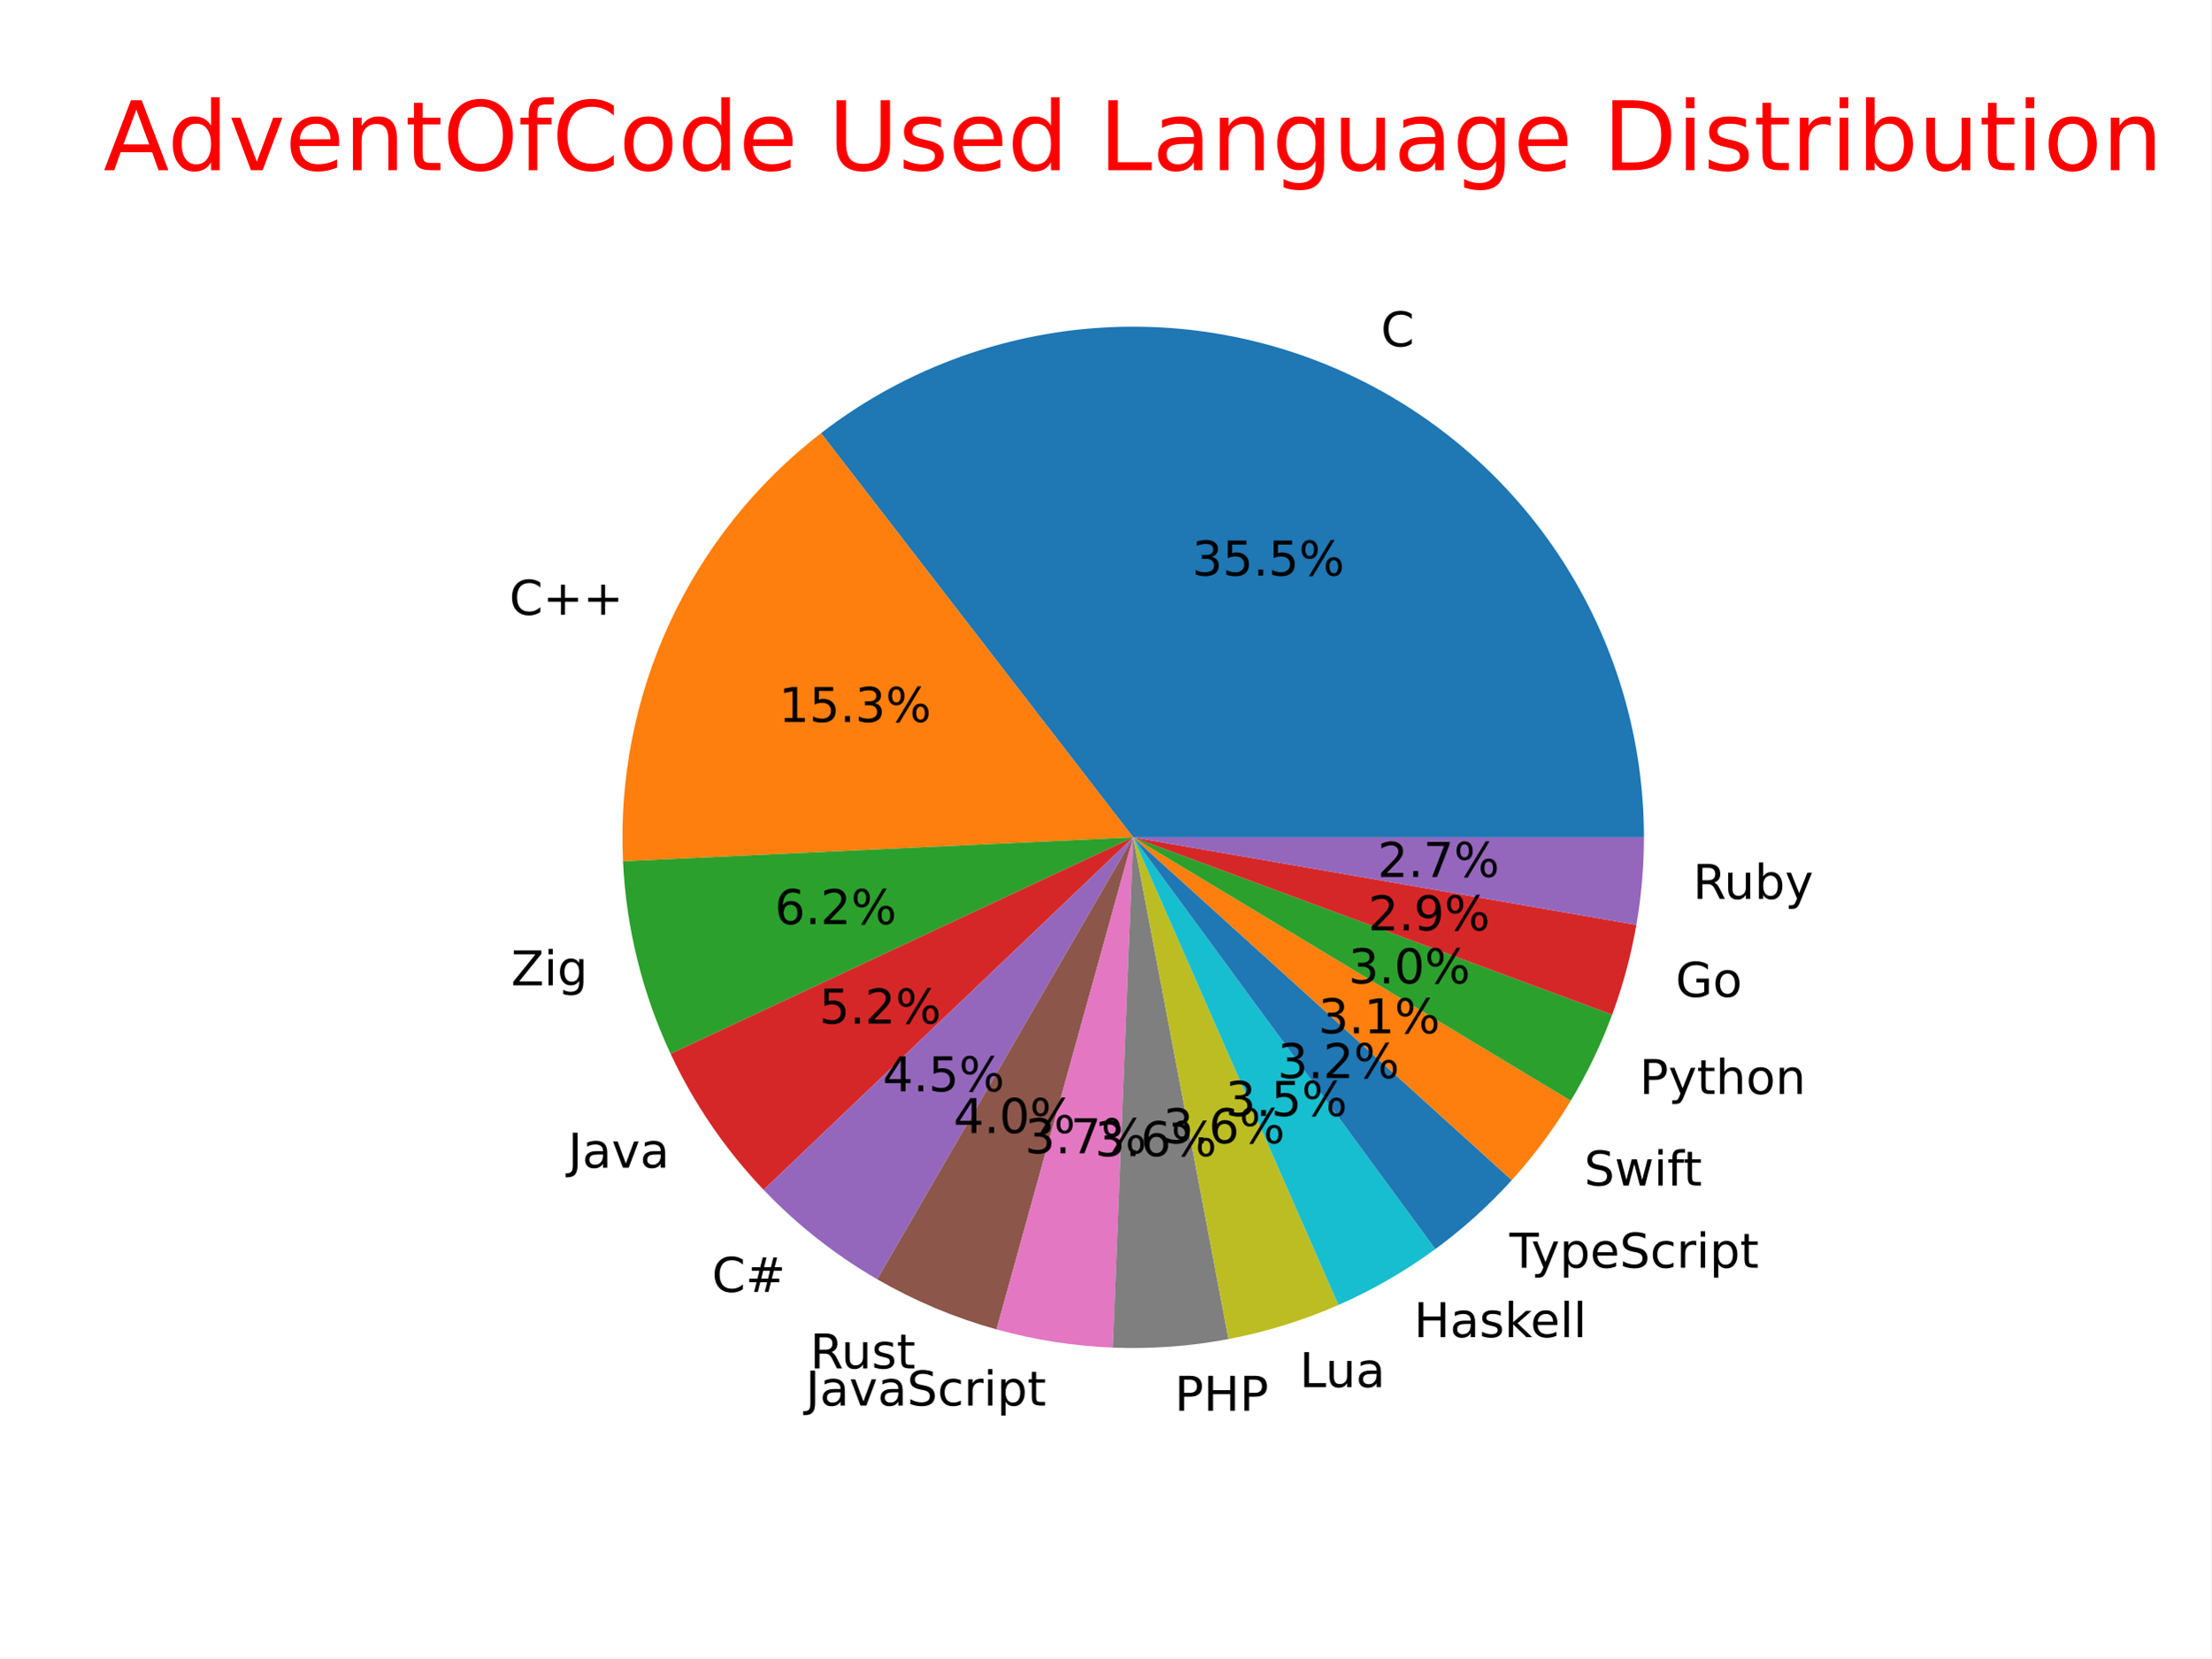
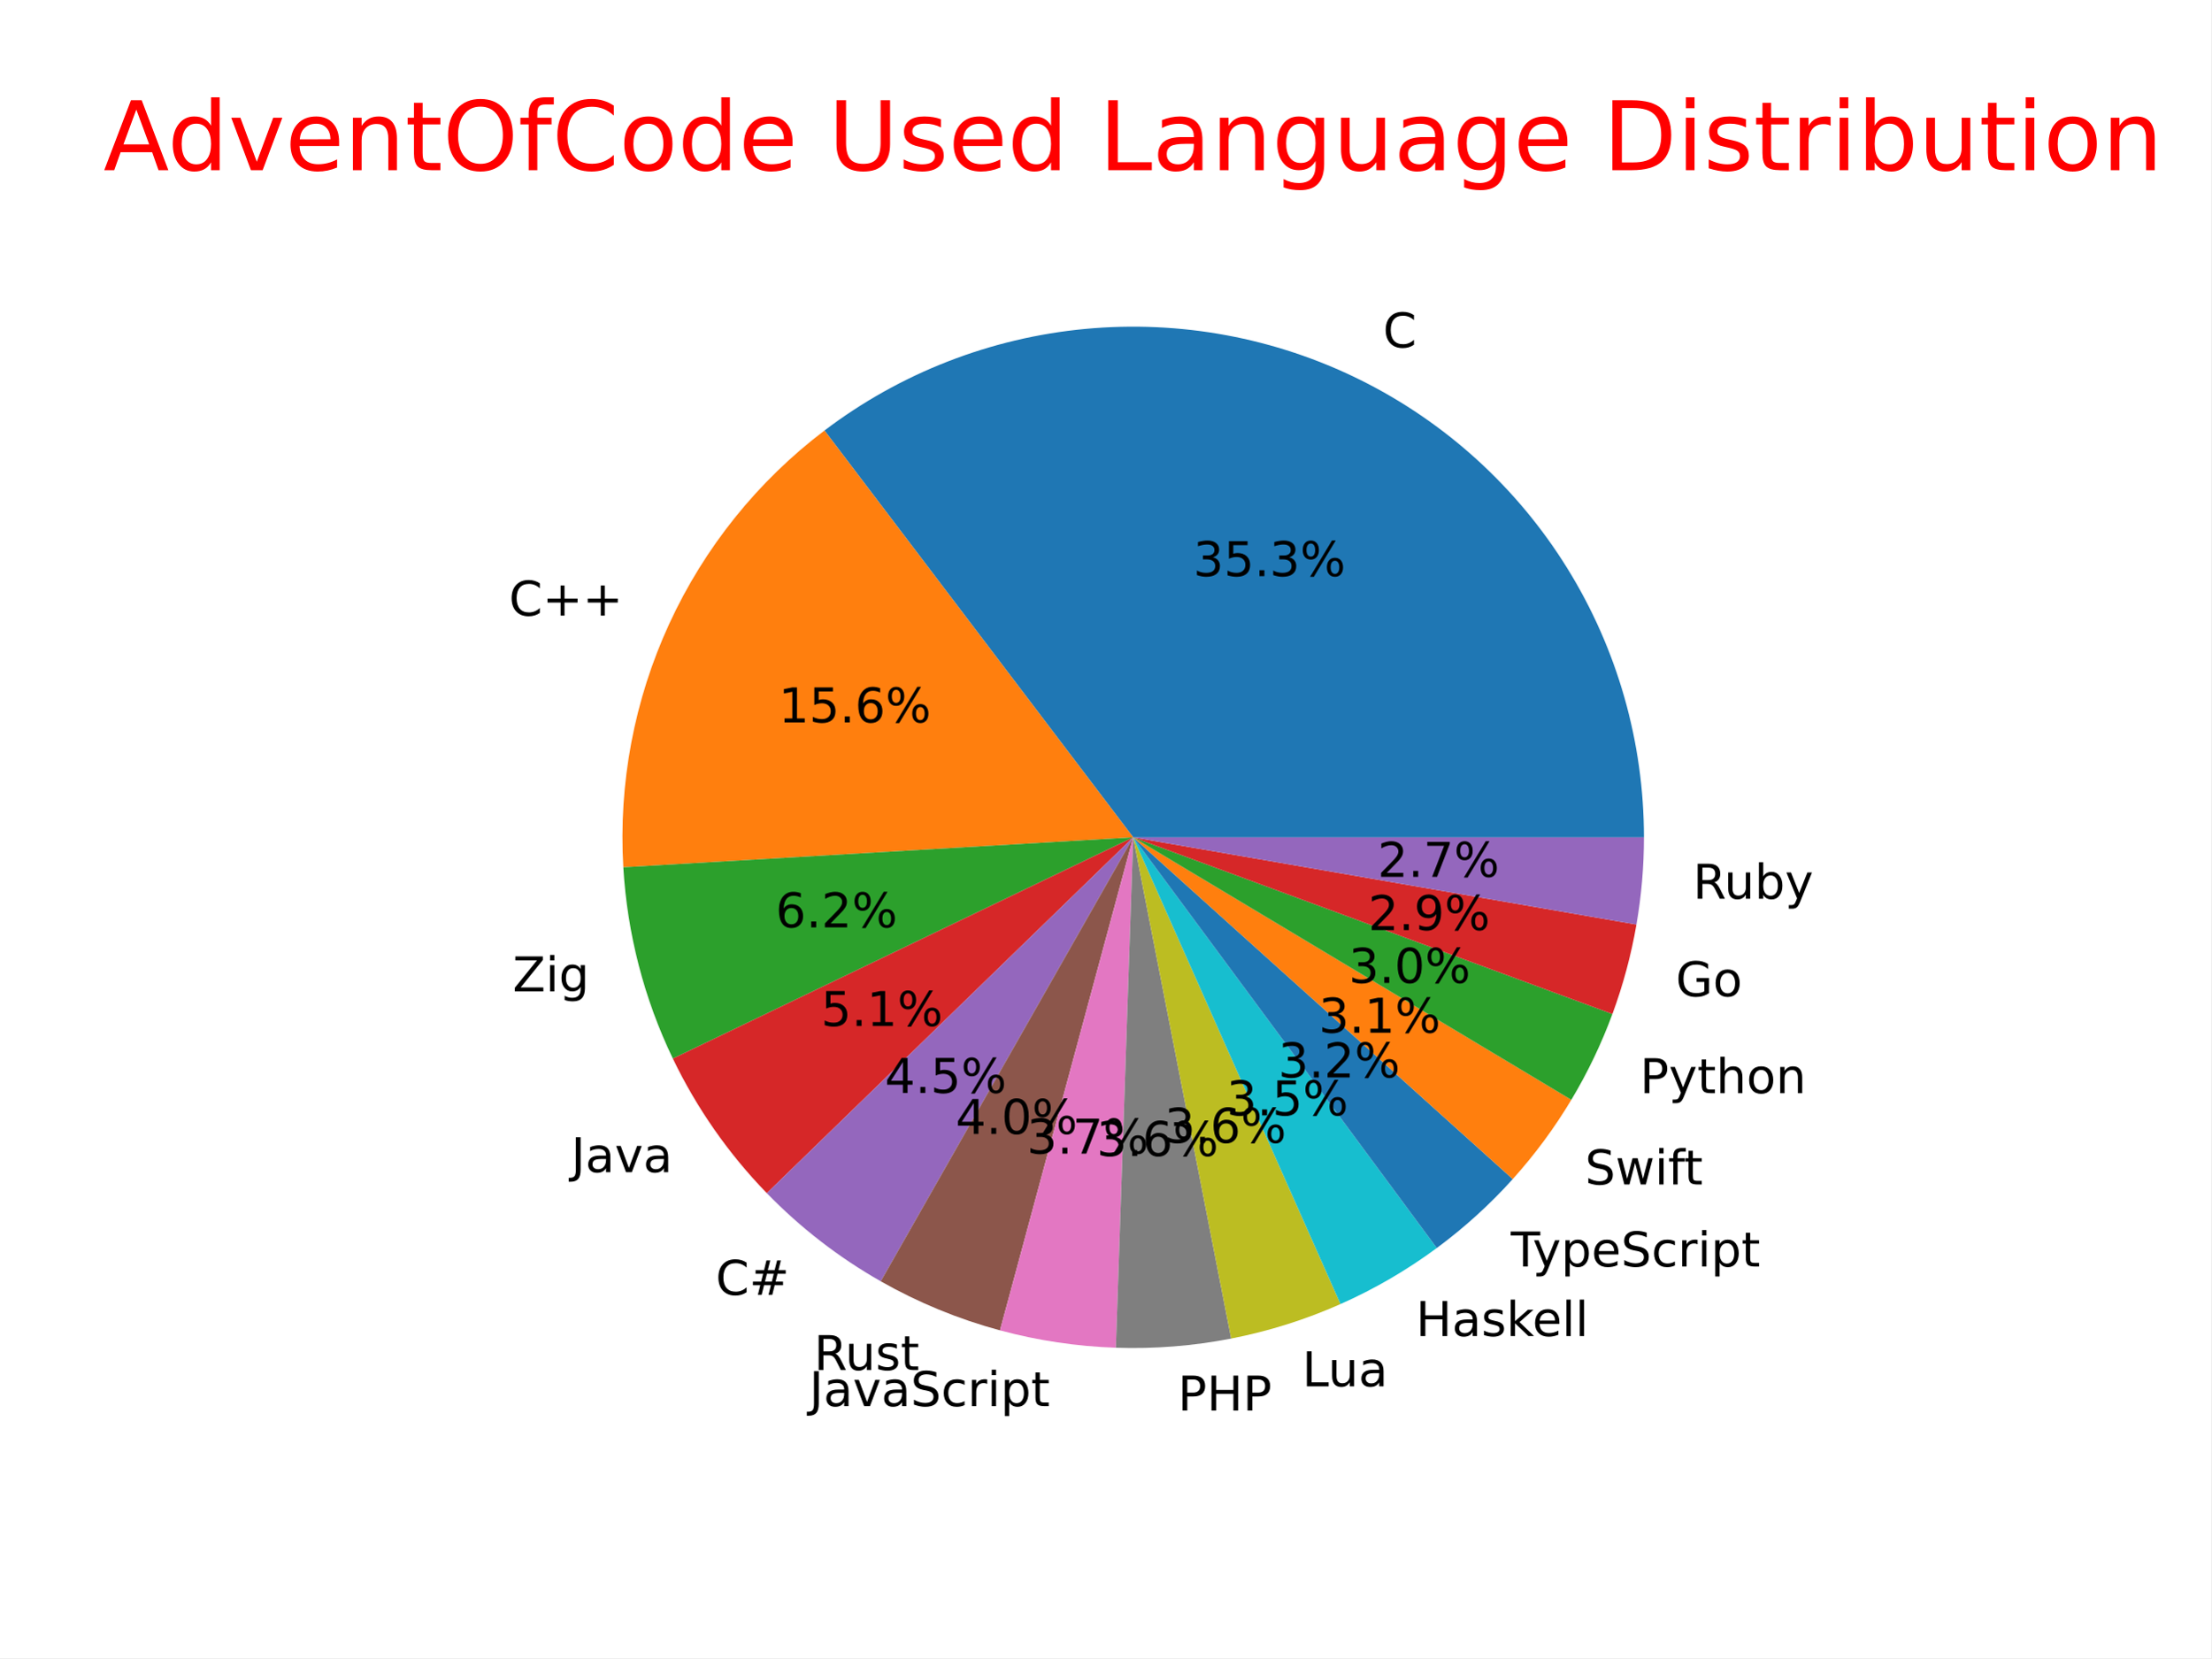
<svg xmlns="http://www.w3.org/2000/svg" xmlns:xlink="http://www.w3.org/1999/xlink" width="460.8pt" height="345.6pt" viewBox="0 0 460.8 345.6" version="1.1">
  <defs>
    <style type="text/css">*{stroke-linejoin: round; stroke-linecap: butt}</style>
  </defs>
  <g id="figure_1">
    <g id="patch_1">
      <path d="M 0 345.6  L 460.8 345.6  L 460.8 0  L 0 0  z " style="fill: #ffffff" />
    </g>
    <g id="axes_1">
      <g id="patch_2">
-         <path d="M 342.605 174.528  C 342.605 154.634 337.028 135.134 326.51 118.248  C 315.991 101.362 300.947 87.759 283.092 78.988  C 265.236 70.217 245.274 66.624 225.481 68.62  C 205.688 70.616 186.845 78.121 171.1 90.281  L 236.16 174.528  z " style="fill: #1f77b4" />
+         <path d="M 342.605 174.528  C 342.605 154.711 337.071 135.283 326.629 118.44  C 316.187 101.597 301.246 88.001 283.497 79.188  C 265.747 70.375 245.884 66.692 226.155 68.554  C 206.426 70.417 187.604 77.753 171.817 89.731  L 236.16 174.528  z " style="fill: #1f77b4" />
      </g>
      <g id="patch_3">
-         <path d="M 171.1 90.281  C 157.555 100.74 146.731 114.314 139.547 129.846  C 132.364 145.379 129.031 162.417 129.832 179.511  L 236.16 174.528  z " style="fill: #ff7f0e" />
+         <path d="M 171.817 89.731  C 157.893 100.296 146.784 114.13 139.474 130.006  C 132.163 145.882 128.874 163.316 129.898 180.765  L 236.16 174.528  z " style="fill: #ff7f0e" />
      </g>
      <g id="patch_4">
-         <path d="M 129.832 179.511  C 130.157 186.445 131.159 193.331 132.825 200.069  C 134.49 206.808 136.811 213.367 139.754 219.654  L 236.16 174.528  z " style="fill: #2ca02c" />
+         <path d="M 129.898 180.765  C 130.303 187.668 131.38 194.515 133.113 201.209  C 134.846 207.903 137.228 214.412 140.224 220.644  L 236.16 174.528  z " style="fill: #2ca02c" />
      </g>
      <g id="patch_5">
-         <path d="M 139.754 219.654  C 142.192 224.864 145.049 229.867 148.297 234.616  C 151.544 239.364 155.17 243.841 159.141 248.003  L 236.16 174.528  z " style="fill: #d62728" />
+         <path d="M 140.224 220.644  C 142.706 225.809 145.602 230.765 148.882 235.463  C 152.163 240.162 155.817 244.588 159.81 248.698  L 236.16 174.528  z " style="fill: #d62728" />
      </g>
      <g id="patch_6">
-         <path d="M 159.141 248.003  C 162.62 251.65 166.353 255.045 170.313 258.162  C 174.273 261.28 178.449 264.112 182.81 266.638  L 236.16 174.528  z " style="fill: #9467bd" />
+         <path d="M 159.81 248.698  C 163.309 252.299 167.057 255.648 171.028 258.721  C 175 261.793 179.183 264.58 183.547 267.061  L 236.16 174.528  z " style="fill: #9467bd" />
      </g>
      <g id="patch_7">
-         <path d="M 182.81 266.638  C 186.713 268.898 190.754 270.908 194.912 272.656  C 199.069 274.403 203.333 275.885 207.678 277.091  L 236.16 174.528  z " style="fill: #8c564b" />
+         <path d="M 183.547 267.061  C 187.453 269.282 191.494 271.253 195.649 272.962  C 199.803 274.672 204.061 276.117 208.398 277.289  L 236.16 174.528  z " style="fill: #8c564b" />
      </g>
      <g id="patch_8">
-         <path d="M 207.678 277.091  C 211.624 278.187 215.631 279.055 219.677 279.689  C 223.724 280.323 227.803 280.723 231.896 280.887  L 236.16 174.528  z " style="fill: #e377c2" />
+         <path d="M 208.398 277.289  C 212.337 278.353 216.334 279.19 220.369 279.795  C 224.404 280.4 228.471 280.773 232.549 280.912  L 236.16 174.528  z " style="fill: #e377c2" />
      </g>
      <g id="patch_9">
-         <path d="M 231.896 280.887  C 235.936 281.049 239.982 280.981 244.014 280.683  C 248.046 280.384 252.058 279.857 256.03 279.102  L 236.16 174.528  z " style="fill: #7f7f7f" />
+         <path d="M 232.549 280.912  C 236.574 281.048 240.604 280.956 244.619 280.636  C 248.634 280.316 252.628 279.768 256.581 278.996  L 236.16 174.528  z " style="fill: #7f7f7f" />
      </g>
      <g id="patch_10">
-         <path d="M 256.03 279.102  C 259.966 278.354 263.857 277.384 267.685 276.198  C 271.512 275.011 275.269 273.609 278.938 271.999  L 236.16 174.528  z " style="fill: #bcbd22" />
+         <path d="M 256.581 278.996  C 260.498 278.23 264.369 277.244 268.176 276.044  C 271.983 274.843 275.719 273.43 279.367 271.809  L 236.16 174.528  z " style="fill: #bcbd22" />
      </g>
      <g id="patch_11">
-         <path d="M 278.938 271.999  C 282.503 270.434 285.979 268.675 289.352 266.73  C 292.724 264.784 295.987 262.655 299.126 260.352  L 236.16 174.528  z " style="fill: #17becf" />
+         <path d="M 279.367 271.809  C 282.911 270.235 286.367 268.468 289.719 266.517  C 293.071 264.565 296.313 262.432 299.432 260.127  L 236.16 174.528  z " style="fill: #17becf" />
      </g>
      <g id="patch_12">
-         <path d="M 299.126 260.352  C 302.015 258.233 304.795 255.968 307.456 253.568  C 310.117 251.168 312.654 248.636 315.06 245.98  L 236.16 174.528  z " style="fill: #1f77b4" />
+         <path d="M 299.432 260.127  C 302.303 258.005 305.064 255.74 307.707 253.341  C 310.35 250.942 312.871 248.411 315.26 245.758  L 236.16 174.528  z " style="fill: #1f77b4" />
      </g>
      <g id="patch_13">
-         <path d="M 315.06 245.98  C 317.37 243.428 319.556 240.766 321.609 238.003  C 323.661 235.239 325.579 232.378 327.354 229.429  L 236.16 174.528  z " style="fill: #ff7f0e" />
+         <path d="M 315.26 245.758  C 317.554 243.21 319.725 240.552 321.763 237.794  C 323.801 235.037 325.705 232.182 327.467 229.24  L 236.16 174.528  z " style="fill: #ff7f0e" />
      </g>
      <g id="patch_14">
-         <path d="M 327.354 229.429  C 329.069 226.581 330.648 223.655 332.089 220.66  C 333.529 217.664 334.829 214.603 335.983 211.486  L 236.16 174.528  z " style="fill: #2ca02c" />
+         <path d="M 327.467 229.24  C 329.169 226.4 330.738 223.482 332.168 220.496  C 333.597 217.51 334.887 214.458 336.033 211.352  L 236.16 174.528  z " style="fill: #2ca02c" />
      </g>
      <g id="patch_15">
-         <path d="M 335.983 211.486  C 337.106 208.452 338.09 205.369 338.933 202.245  C 339.775 199.121 340.475 195.961 341.029 192.773  L 236.16 174.528  z " style="fill: #d62728" />
+         <path d="M 336.033 211.352  C 337.148 208.327 338.125 205.254 338.961 202.142  C 339.797 199.029 340.491 195.88 341.041 192.704  L 236.16 174.528  z " style="fill: #d62728" />
      </g>
      <g id="patch_16">
-         <path d="M 341.029 192.773  C 341.553 189.762 341.947 186.73 342.21 183.685  C 342.473 180.639 342.605 177.584 342.605 174.528  L 236.16 174.528  z " style="fill: #9467bd" />
+         <path d="M 341.041 192.704  C 341.561 189.704 341.952 186.683 342.213 183.65  C 342.474 180.616 342.605 177.573 342.605 174.528  L 236.16 174.528  z " style="fill: #9467bd" />
      </g>
      <g id="matplotlib.axis_1" />
      <g id="matplotlib.axis_2" />
      <g id="text_1">
-         <g transform="translate(287.7847 72.1932) scale(0.1 -0.1)">
+         <g transform="translate(288.2303 72.41326) scale(0.1 -0.1)">
          <defs>
            <path id="DejaVuSans-43" d="M 4122 4306  L 4122 3641  Q 3803 3938 3442 4084  Q 3081 4231 2675 4231  Q 1875 4231 1450 3742  Q 1025 3253 1025 2328  Q 1025 1406 1450 917  Q 1875 428 2675 428  Q 3081 428 3442 575  Q 3803 722 4122 1019  L 4122 359  Q 3791 134 3420 21  Q 3050 -91 2638 -91  Q 1578 -91 968 557  Q 359 1206 359 2328  Q 359 3453 968 4101  Q 1578 4750 2638 4750  Q 3056 4750 3426 4639  Q 3797 4528 4122 4306  z " transform="scale(0.015625)" />
          </defs>
          <use xlink:href="#DejaVuSans-43" />
        </g>
      </g>
      <g id="text_2">
-         <g transform="translate(248.4354 119.9633) scale(0.1 -0.1)">
+         <g transform="translate(248.6784 120.0833) scale(0.1 -0.1)">
          <defs>
            <path id="DejaVuSans-33" d="M 2597 2516  Q 3050 2419 3304 2112  Q 3559 1806 3559 1356  Q 3559 666 3084 287  Q 2609 -91 1734 -91  Q 1441 -91 1130 -33  Q 819 25 488 141  L 488 750  Q 750 597 1062 519  Q 1375 441 1716 441  Q 2309 441 2620 675  Q 2931 909 2931 1356  Q 2931 1769 2642 2001  Q 2353 2234 1838 2234  L 1294 2234  L 1294 2753  L 1863 2753  Q 2328 2753 2575 2939  Q 2822 3125 2822 3475  Q 2822 3834 2567 4026  Q 2313 4219 1838 4219  Q 1578 4219 1281 4162  Q 984 4106 628 3988  L 628 4550  Q 988 4650 1302 4700  Q 1616 4750 1894 4750  Q 2613 4750 3031 4423  Q 3450 4097 3450 3541  Q 3450 3153 3228 2886  Q 3006 2619 2597 2516  z " transform="scale(0.015625)" />
            <path id="DejaVuSans-35" d="M 691 4666  L 3169 4666  L 3169 4134  L 1269 4134  L 1269 2991  Q 1406 3038 1543 3061  Q 1681 3084 1819 3084  Q 2600 3084 3056 2656  Q 3513 2228 3513 1497  Q 3513 744 3044 326  Q 2575 -91 1722 -91  Q 1428 -91 1123 -41  Q 819 9 494 109  L 494 744  Q 775 591 1075 516  Q 1375 441 1709 441  Q 2250 441 2565 725  Q 2881 1009 2881 1497  Q 2881 1984 2565 2268  Q 2250 2553 1709 2553  Q 1456 2553 1204 2497  Q 953 2441 691 2322  L 691 4666  z " transform="scale(0.015625)" />
            <path id="DejaVuSans-2e" d="M 684 794  L 1344 794  L 1344 0  L 684 0  L 684 794  z " transform="scale(0.015625)" />
            <path id="DejaVuSans-25" d="M 4653 2053  Q 4381 2053 4226 1822  Q 4072 1591 4072 1178  Q 4072 772 4226 539  Q 4381 306 4653 306  Q 4919 306 5073 539  Q 5228 772 5228 1178  Q 5228 1588 5073 1820  Q 4919 2053 4653 2053  z M 4653 2450  Q 5147 2450 5437 2106  Q 5728 1763 5728 1178  Q 5728 594 5436 251  Q 5144 -91 4653 -91  Q 4153 -91 3862 251  Q 3572 594 3572 1178  Q 3572 1766 3864 2108  Q 4156 2450 4653 2450  z M 1428 4353  Q 1159 4353 1004 4120  Q 850 3888 850 3481  Q 850 3069 1003 2837  Q 1156 2606 1428 2606  Q 1700 2606 1854 2837  Q 2009 3069 2009 3481  Q 2009 3884 1853 4118  Q 1697 4353 1428 4353  z M 4250 4750  L 4750 4750  L 1831 -91  L 1331 -91  L 4250 4750  z M 1428 4750  Q 1922 4750 2215 4408  Q 2509 4066 2509 3481  Q 2509 2891 2217 2550  Q 1925 2209 1428 2209  Q 931 2209 642 2551  Q 353 2894 353 3481  Q 353 4063 643 4406  Q 934 4750 1428 4750  z " transform="scale(0.015625)" />
          </defs>
          <use xlink:href="#DejaVuSans-33" />
          <use xlink:href="#DejaVuSans-35" x="63.623" />
          <use xlink:href="#DejaVuSans-2e" x="127.246" />
-           <use xlink:href="#DejaVuSans-35" x="159.033" />
+           <use xlink:href="#DejaVuSans-33" x="159.033" />
          <use xlink:href="#DejaVuSans-25" x="222.656" />
        </g>
      </g>
      <g id="text_3">
-         <g transform="translate(106.1437 128.1376) scale(0.1 -0.1)">
+         <g transform="translate(106.0627 128.313) scale(0.1 -0.1)">
          <defs>
            <path id="DejaVuSans-2b" d="M 2944 4013  L 2944 2272  L 4684 2272  L 4684 1741  L 2944 1741  L 2944 0  L 2419 0  L 2419 1741  L 678 1741  L 678 2272  L 2419 2272  L 2419 4013  L 2944 4013  z " transform="scale(0.015625)" />
          </defs>
          <use xlink:href="#DejaVuSans-43" />
          <use xlink:href="#DejaVuSans-2b" x="69.824" />
          <use xlink:href="#DejaVuSans-2b" x="153.613" />
        </g>
      </g>
      <g id="text_4">
-         <g transform="translate(162.3087 150.4784) scale(0.1 -0.1)">
+         <g transform="translate(162.2645 150.5741) scale(0.1 -0.1)">
          <defs>
            <path id="DejaVuSans-31" d="M 794 531  L 1825 531  L 1825 4091  L 703 3866  L 703 4441  L 1819 4666  L 2450 4666  L 2450 531  L 3481 531  L 3481 0  L 794 0  L 794 531  z " transform="scale(0.015625)" />
+             <path id="DejaVuSans-36" d="M 2113 2584  Q 1688 2584 1439 2293  Q 1191 2003 1191 1497  Q 1191 994 1439 701  Q 1688 409 2113 409  Q 2538 409 2786 701  Q 3034 994 3034 1497  Q 3034 2003 2786 2293  Q 2538 2584 2113 2584  z M 3366 4563  L 3366 3988  Q 3128 4100 2886 4159  Q 2644 4219 2406 4219  Q 1781 4219 1451 3797  Q 1122 3375 1075 2522  Q 1259 2794 1537 2939  Q 1816 3084 2150 3084  Q 2853 3084 3261 2657  Q 3669 2231 3669 1497  Q 3669 778 3244 343  Q 2819 -91 2113 -91  Q 1303 -91 875 529  Q 447 1150 447 2328  Q 447 3434 972 4092  Q 1497 4750 2381 4750  Q 2619 4750 2861 4703  Q 3103 4656 3366 4563  z " transform="scale(0.015625)" />
          </defs>
          <use xlink:href="#DejaVuSans-31" />
          <use xlink:href="#DejaVuSans-35" x="63.623" />
          <use xlink:href="#DejaVuSans-2e" x="127.246" />
-           <use xlink:href="#DejaVuSans-33" x="159.033" />
+           <use xlink:href="#DejaVuSans-36" x="159.033" />
          <use xlink:href="#DejaVuSans-25" x="222.656" />
        </g>
      </g>
      <g id="text_5">
-         <g transform="translate(106.5148 205.3826) scale(0.1 -0.1)">
+         <g transform="translate(106.832 206.6362) scale(0.1 -0.1)">
          <defs>
            <path id="DejaVuSans-5a" d="M 359 4666  L 4025 4666  L 4025 4184  L 1075 531  L 4097 531  L 4097 0  L 288 0  L 288 481  L 3238 4134  L 359 4134  L 359 4666  z " transform="scale(0.015625)" />
            <path id="DejaVuSans-69" d="M 603 3500  L 1178 3500  L 1178 0  L 603 0  L 603 3500  z M 603 4863  L 1178 4863  L 1178 4134  L 603 4134  L 603 4863  z " transform="scale(0.015625)" />
            <path id="DejaVuSans-67" d="M 2906 1791  Q 2906 2416 2648 2759  Q 2391 3103 1925 3103  Q 1463 3103 1205 2759  Q 947 2416 947 1791  Q 947 1169 1205 825  Q 1463 481 1925 481  Q 2391 481 2648 825  Q 2906 1169 2906 1791  z M 3481 434  Q 3481 -459 3084 -895  Q 2688 -1331 1869 -1331  Q 1566 -1331 1297 -1286  Q 1028 -1241 775 -1147  L 775 -588  Q 1028 -725 1275 -790  Q 1522 -856 1778 -856  Q 2344 -856 2625 -561  Q 2906 -266 2906 331  L 2906 616  Q 2728 306 2450 153  Q 2172 0 1784 0  Q 1141 0 747 490  Q 353 981 353 1791  Q 353 2603 747 3093  Q 1141 3584 1784 3584  Q 2172 3584 2450 3431  Q 2728 3278 2906 2969  L 2906 3500  L 3481 3500  L 3481 434  z " transform="scale(0.015625)" />
          </defs>
          <use xlink:href="#DejaVuSans-5a" />
          <use xlink:href="#DejaVuSans-69" x="68.506" />
          <use xlink:href="#DejaVuSans-67" x="96.289" />
        </g>
      </g>
      <g id="text_6">
-         <g transform="translate(161.4566 192.612) scale(0.1 -0.1)">
-           <defs>
-             <path id="DejaVuSans-36" d="M 2113 2584  Q 1688 2584 1439 2293  Q 1191 2003 1191 1497  Q 1191 994 1439 701  Q 1688 409 2113 409  Q 2538 409 2786 701  Q 3034 994 3034 1497  Q 3034 2003 2786 2293  Q 2538 2584 2113 2584  z M 3366 4563  L 3366 3988  Q 3128 4100 2886 4159  Q 2644 4219 2406 4219  Q 1781 4219 1451 3797  Q 1122 3375 1075 2522  Q 1259 2794 1537 2939  Q 1816 3084 2150 3084  Q 2853 3084 3261 2657  Q 3669 2231 3669 1497  Q 3669 778 3244 343  Q 2819 -91 2113 -91  Q 1303 -91 875 529  Q 447 1150 447 2328  Q 447 3434 972 4092  Q 1497 4750 2381 4750  Q 2619 4750 2861 4703  Q 3103 4656 3366 4563  z " transform="scale(0.015625)" />
+         <g transform="translate(161.6296 193.2958) scale(0.1 -0.1)">
+           <defs>
            <path id="DejaVuSans-32" d="M 1228 531  L 3431 531  L 3431 0  L 469 0  L 469 531  Q 828 903 1448 1529  Q 2069 2156 2228 2338  Q 2531 2678 2651 2914  Q 2772 3150 2772 3378  Q 2772 3750 2511 3984  Q 2250 4219 1831 4219  Q 1534 4219 1204 4116  Q 875 4013 500 3803  L 500 4441  Q 881 4594 1212 4672  Q 1544 4750 1819 4750  Q 2544 4750 2975 4387  Q 3406 4025 3406 3419  Q 3406 3131 3298 2873  Q 3191 2616 2906 2266  Q 2828 2175 2409 1742  Q 1991 1309 1228 531  z " transform="scale(0.015625)" />
          </defs>
          <use xlink:href="#DejaVuSans-36" />
          <use xlink:href="#DejaVuSans-2e" x="63.623" />
          <use xlink:href="#DejaVuSans-32" x="95.41" />
          <use xlink:href="#DejaVuSans-25" x="159.033" />
        </g>
      </g>
      <g id="text_7">
-         <g transform="translate(118.3852 243.3837) scale(0.1 -0.1)">
+         <g transform="translate(119.0297 244.3163) scale(0.1 -0.1)">
          <defs>
            <path id="DejaVuSans-4a" d="M 628 4666  L 1259 4666  L 1259 325  Q 1259 -519 939 -900  Q 619 -1281 -91 -1281  L -331 -1281  L -331 -750  L -134 -750  Q 284 -750 456 -515  Q 628 -281 628 325  L 628 4666  z " transform="scale(0.015625)" />
            <path id="DejaVuSans-61" d="M 2194 1759  Q 1497 1759 1228 1600  Q 959 1441 959 1056  Q 959 750 1161 570  Q 1363 391 1709 391  Q 2188 391 2477 730  Q 2766 1069 2766 1631  L 2766 1759  L 2194 1759  z M 3341 1997  L 3341 0  L 2766 0  L 2766 531  Q 2569 213 2275 61  Q 1981 -91 1556 -91  Q 1019 -91 701 211  Q 384 513 384 1019  Q 384 1609 779 1909  Q 1175 2209 1959 2209  L 2766 2209  L 2766 2266  Q 2766 2663 2505 2880  Q 2244 3097 1772 3097  Q 1472 3097 1187 3025  Q 903 2953 641 2809  L 641 3341  Q 956 3463 1253 3523  Q 1550 3584 1831 3584  Q 2591 3584 2966 3190  Q 3341 2797 3341 1997  z " transform="scale(0.015625)" />
            <path id="DejaVuSans-76" d="M 191 3500  L 800 3500  L 1894 563  L 2988 3500  L 3597 3500  L 2284 0  L 1503 0  L 191 3500  z " transform="scale(0.015625)" />
          </defs>
          <use xlink:href="#DejaVuSans-4a" />
          <use xlink:href="#DejaVuSans-61" x="29.492" />
          <use xlink:href="#DejaVuSans-76" x="90.771" />
          <use xlink:href="#DejaVuSans-61" x="149.951" />
        </g>
      </g>
      <g id="text_8">
-         <g transform="translate(170.7396 213.3399) scale(0.1 -0.1)">
+         <g transform="translate(171.0911 213.8486) scale(0.1 -0.1)">
          <use xlink:href="#DejaVuSans-35" />
          <use xlink:href="#DejaVuSans-2e" x="63.623" />
-           <use xlink:href="#DejaVuSans-32" x="95.41" />
+           <use xlink:href="#DejaVuSans-31" x="95.41" />
          <use xlink:href="#DejaVuSans-25" x="159.033" />
        </g>
      </g>
      <g id="text_9">
-         <g transform="translate(148.366 269.2851) scale(0.1 -0.1)">
+         <g transform="translate(149.1528 269.8991) scale(0.1 -0.1)">
          <defs>
            <path id="DejaVuSans-23" d="M 3272 2816  L 2363 2816  L 2100 1772  L 3016 1772  L 3272 2816  z M 2803 4594  L 2478 3297  L 3391 3297  L 3719 4594  L 4219 4594  L 3897 3297  L 4872 3297  L 4872 2816  L 3775 2816  L 3519 1772  L 4513 1772  L 4513 1294  L 3397 1294  L 3072 0  L 2572 0  L 2894 1294  L 1978 1294  L 1656 0  L 1153 0  L 1478 1294  L 494 1294  L 494 1772  L 1594 1772  L 1856 2816  L 850 2816  L 850 3297  L 1978 3297  L 2297 4594  L 2803 4594  z " transform="scale(0.015625)" />
          </defs>
          <use xlink:href="#DejaVuSans-43" />
          <use xlink:href="#DejaVuSans-23" x="69.824" />
        </g>
      </g>
      <g id="text_10">
-         <g transform="translate(183.9496 227.4679) scale(0.1 -0.1)">
+         <g transform="translate(184.3787 227.8029) scale(0.1 -0.1)">
          <defs>
            <path id="DejaVuSans-34" d="M 2419 4116  L 825 1625  L 2419 1625  L 2419 4116  z M 2253 4666  L 3047 4666  L 3047 1625  L 3713 1625  L 3713 1100  L 3047 1100  L 3047 0  L 2419 0  L 2419 1100  L 313 1100  L 313 1709  L 2253 4666  z " transform="scale(0.015625)" />
          </defs>
          <use xlink:href="#DejaVuSans-34" />
          <use xlink:href="#DejaVuSans-2e" x="63.623" />
          <use xlink:href="#DejaVuSans-35" x="95.41" />
          <use xlink:href="#DejaVuSans-25" x="159.033" />
        </g>
      </g>
      <g id="text_11">
-         <g transform="translate(168.8211 285.2279) scale(0.1 -0.1)">
+         <g transform="translate(169.6318 285.5652) scale(0.1 -0.1)">
          <defs>
            <path id="DejaVuSans-52" d="M 2841 2188  Q 3044 2119 3236 1894  Q 3428 1669 3622 1275  L 4263 0  L 3584 0  L 2988 1197  Q 2756 1666 2539 1819  Q 2322 1972 1947 1972  L 1259 1972  L 1259 0  L 628 0  L 628 4666  L 2053 4666  Q 2853 4666 3247 4331  Q 3641 3997 3641 3322  Q 3641 2881 3436 2590  Q 3231 2300 2841 2188  z M 1259 4147  L 1259 2491  L 2053 2491  Q 2509 2491 2742 2702  Q 2975 2913 2975 3322  Q 2975 3731 2742 3939  Q 2509 4147 2053 4147  L 1259 4147  z " transform="scale(0.015625)" />
            <path id="DejaVuSans-75" d="M 544 1381  L 544 3500  L 1119 3500  L 1119 1403  Q 1119 906 1312 657  Q 1506 409 1894 409  Q 2359 409 2629 706  Q 2900 1003 2900 1516  L 2900 3500  L 3475 3500  L 3475 0  L 2900 0  L 2900 538  Q 2691 219 2414 64  Q 2138 -91 1772 -91  Q 1169 -91 856 284  Q 544 659 544 1381  z M 1991 3584  L 1991 3584  z " transform="scale(0.015625)" />
            <path id="DejaVuSans-73" d="M 2834 3397  L 2834 2853  Q 2591 2978 2328 3040  Q 2066 3103 1784 3103  Q 1356 3103 1142 2972  Q 928 2841 928 2578  Q 928 2378 1081 2264  Q 1234 2150 1697 2047  L 1894 2003  Q 2506 1872 2764 1633  Q 3022 1394 3022 966  Q 3022 478 2636 193  Q 2250 -91 1575 -91  Q 1294 -91 989 -36  Q 684 19 347 128  L 347 722  Q 666 556 975 473  Q 1284 391 1588 391  Q 1994 391 2212 530  Q 2431 669 2431 922  Q 2431 1156 2273 1281  Q 2116 1406 1581 1522  L 1381 1569  Q 847 1681 609 1914  Q 372 2147 372 2553  Q 372 3047 722 3315  Q 1072 3584 1716 3584  Q 2034 3584 2315 3537  Q 2597 3491 2834 3397  z " transform="scale(0.015625)" />
            <path id="DejaVuSans-74" d="M 1172 4494  L 1172 3500  L 2356 3500  L 2356 3053  L 1172 3053  L 1172 1153  Q 1172 725 1289 603  Q 1406 481 1766 481  L 2356 481  L 2356 0  L 1766 0  Q 1100 0 847 248  Q 594 497 594 1153  L 594 3053  L 172 3053  L 172 3500  L 594 3500  L 594 4494  L 1172 4494  z " transform="scale(0.015625)" />
          </defs>
          <use xlink:href="#DejaVuSans-52" />
          <use xlink:href="#DejaVuSans-75" x="64.982" />
          <use xlink:href="#DejaVuSans-73" x="128.361" />
          <use xlink:href="#DejaVuSans-74" x="180.461" />
        </g>
      </g>
      <g id="text_12">
-         <g transform="translate(198.7086 236.164) scale(0.1 -0.1)">
+         <g transform="translate(199.1508 236.348) scale(0.1 -0.1)">
          <defs>
            <path id="DejaVuSans-30" d="M 2034 4250  Q 1547 4250 1301 3770  Q 1056 3291 1056 2328  Q 1056 1369 1301 889  Q 1547 409 2034 409  Q 2525 409 2770 889  Q 3016 1369 3016 2328  Q 3016 3291 2770 3770  Q 2525 4250 2034 4250  z M 2034 4750  Q 2819 4750 3233 4129  Q 3647 3509 3647 2328  Q 3647 1150 3233 529  Q 2819 -91 2034 -91  Q 1250 -91 836 529  Q 422 1150 422 2328  Q 422 3509 836 4129  Q 1250 4750 2034 4750  z " transform="scale(0.015625)" />
          </defs>
          <use xlink:href="#DejaVuSans-34" />
          <use xlink:href="#DejaVuSans-2e" x="63.623" />
          <use xlink:href="#DejaVuSans-30" x="95.41" />
          <use xlink:href="#DejaVuSans-25" x="159.033" />
        </g>
      </g>
      <g id="text_13">
-         <g transform="translate(167.8991 292.9643) scale(0.1 -0.1)">
+         <g transform="translate(168.6601 293.0811) scale(0.1 -0.1)">
          <defs>
            <path id="DejaVuSans-53" d="M 3425 4513  L 3425 3897  Q 3066 4069 2747 4153  Q 2428 4238 2131 4238  Q 1616 4238 1336 4038  Q 1056 3838 1056 3469  Q 1056 3159 1242 3001  Q 1428 2844 1947 2747  L 2328 2669  Q 3034 2534 3370 2195  Q 3706 1856 3706 1288  Q 3706 609 3251 259  Q 2797 -91 1919 -91  Q 1588 -91 1214 -16  Q 841 59 441 206  L 441 856  Q 825 641 1194 531  Q 1563 422 1919 422  Q 2459 422 2753 634  Q 3047 847 3047 1241  Q 3047 1584 2836 1778  Q 2625 1972 2144 2069  L 1759 2144  Q 1053 2284 737 2584  Q 422 2884 422 3419  Q 422 4038 858 4394  Q 1294 4750 2059 4750  Q 2388 4750 2728 4690  Q 3069 4631 3425 4513  z " transform="scale(0.015625)" />
            <path id="DejaVuSans-63" d="M 3122 3366  L 3122 2828  Q 2878 2963 2633 3030  Q 2388 3097 2138 3097  Q 1578 3097 1268 2742  Q 959 2388 959 1747  Q 959 1106 1268 751  Q 1578 397 2138 397  Q 2388 397 2633 464  Q 2878 531 3122 666  L 3122 134  Q 2881 22 2623 -34  Q 2366 -91 2075 -91  Q 1284 -91 818 406  Q 353 903 353 1747  Q 353 2603 823 3093  Q 1294 3584 2113 3584  Q 2378 3584 2631 3529  Q 2884 3475 3122 3366  z " transform="scale(0.015625)" />
            <path id="DejaVuSans-72" d="M 2631 2963  Q 2534 3019 2420 3045  Q 2306 3072 2169 3072  Q 1681 3072 1420 2755  Q 1159 2438 1159 1844  L 1159 0  L 581 0  L 581 3500  L 1159 3500  L 1159 2956  Q 1341 3275 1631 3429  Q 1922 3584 2338 3584  Q 2397 3584 2469 3576  Q 2541 3569 2628 3553  L 2631 2963  z " transform="scale(0.015625)" />
            <path id="DejaVuSans-70" d="M 1159 525  L 1159 -1331  L 581 -1331  L 581 3500  L 1159 3500  L 1159 2969  Q 1341 3281 1617 3432  Q 1894 3584 2278 3584  Q 2916 3584 3314 3078  Q 3713 2572 3713 1747  Q 3713 922 3314 415  Q 2916 -91 2278 -91  Q 1894 -91 1617 61  Q 1341 213 1159 525  z M 3116 1747  Q 3116 2381 2855 2742  Q 2594 3103 2138 3103  Q 1681 3103 1420 2742  Q 1159 2381 1159 1747  Q 1159 1113 1420 752  Q 1681 391 2138 391  Q 2594 391 2855 752  Q 3116 1113 3116 1747  z " transform="scale(0.015625)" />
          </defs>
          <use xlink:href="#DejaVuSans-4a" />
          <use xlink:href="#DejaVuSans-61" x="29.492" />
          <use xlink:href="#DejaVuSans-76" x="90.771" />
          <use xlink:href="#DejaVuSans-61" x="149.951" />
          <use xlink:href="#DejaVuSans-53" x="211.23" />
          <use xlink:href="#DejaVuSans-63" x="274.707" />
          <use xlink:href="#DejaVuSans-72" x="329.688" />
          <use xlink:href="#DejaVuSans-69" x="370.801" />
          <use xlink:href="#DejaVuSans-70" x="398.584" />
          <use xlink:href="#DejaVuSans-74" x="462.061" />
        </g>
      </g>
      <g id="text_14">
-         <g transform="translate(213.5679 240.3839) scale(0.1 -0.1)">
+         <g transform="translate(213.983 240.4476) scale(0.1 -0.1)">
          <defs>
            <path id="DejaVuSans-37" d="M 525 4666  L 3525 4666  L 3525 4397  L 1831 0  L 1172 0  L 2766 4134  L 525 4134  L 525 4666  z " transform="scale(0.015625)" />
          </defs>
          <use xlink:href="#DejaVuSans-33" />
          <use xlink:href="#DejaVuSans-2e" x="63.623" />
          <use xlink:href="#DejaVuSans-37" x="95.41" />
          <use xlink:href="#DejaVuSans-25" x="159.033" />
        </g>
      </g>
      <g id="text_15">
-         <g transform="translate(244.7993 294.0575) scale(0.1 -0.1)">
+         <g transform="translate(245.4649 294.0063) scale(0.1 -0.1)">
          <defs>
            <path id="DejaVuSans-50" d="M 1259 4147  L 1259 2394  L 2053 2394  Q 2494 2394 2734 2622  Q 2975 2850 2975 3272  Q 2975 3691 2734 3919  Q 2494 4147 2053 4147  L 1259 4147  z M 628 4666  L 2053 4666  Q 2838 4666 3239 4311  Q 3641 3956 3641 3272  Q 3641 2581 3239 2228  Q 2838 1875 2053 1875  L 1259 1875  L 1259 0  L 628 0  L 628 4666  z " transform="scale(0.015625)" />
            <path id="DejaVuSans-48" d="M 628 4666  L 1259 4666  L 1259 2753  L 3553 2753  L 3553 4666  L 4184 4666  L 4184 0  L 3553 0  L 3553 2222  L 1259 2222  L 1259 0  L 628 0  L 628 4666  z " transform="scale(0.015625)" />
          </defs>
          <use xlink:href="#DejaVuSans-50" />
          <use xlink:href="#DejaVuSans-48" x="60.303" />
          <use xlink:href="#DejaVuSans-50" x="135.498" />
        </g>
      </g>
      <g id="text_16">
-         <g transform="translate(228.17 240.9802) scale(0.1 -0.1)">
+         <g transform="translate(228.5331 240.9523) scale(0.1 -0.1)">
          <use xlink:href="#DejaVuSans-33" />
          <use xlink:href="#DejaVuSans-2e" x="63.623" />
          <use xlink:href="#DejaVuSans-36" x="95.41" />
          <use xlink:href="#DejaVuSans-25" x="159.033" />
        </g>
      </g>
      <g id="text_17">
-         <g transform="translate(270.837 289.1239) scale(0.1 -0.1)">
+         <g transform="translate(271.3777 288.9548) scale(0.1 -0.1)">
          <defs>
            <path id="DejaVuSans-4c" d="M 628 4666  L 1259 4666  L 1259 531  L 3531 531  L 3531 0  L 628 0  L 628 4666  z " transform="scale(0.015625)" />
          </defs>
          <use xlink:href="#DejaVuSans-4c" />
          <use xlink:href="#DejaVuSans-75" x="53.963" />
          <use xlink:href="#DejaVuSans-61" x="117.342" />
        </g>
      </g>
      <g id="text_18">
-         <g transform="translate(242.3724 238.2891) scale(0.1 -0.1)">
+         <g transform="translate(242.6673 238.1969) scale(0.1 -0.1)">
          <use xlink:href="#DejaVuSans-33" />
          <use xlink:href="#DejaVuSans-2e" x="63.623" />
          <use xlink:href="#DejaVuSans-36" x="95.41" />
          <use xlink:href="#DejaVuSans-25" x="159.033" />
        </g>
      </g>
      <g id="text_19">
-         <g transform="translate(294.6707 278.7092) scale(0.1 -0.1)">
+         <g transform="translate(295.075 278.475) scale(0.1 -0.1)">
          <defs>
            <path id="DejaVuSans-6b" d="M 581 4863  L 1159 4863  L 1159 1991  L 2875 3500  L 3609 3500  L 1753 1863  L 3688 0  L 2938 0  L 1159 1709  L 1159 0  L 581 0  L 581 4863  z " transform="scale(0.015625)" />
            <path id="DejaVuSans-65" d="M 3597 1894  L 3597 1613  L 953 1613  Q 991 1019 1311 708  Q 1631 397 2203 397  Q 2534 397 2845 478  Q 3156 559 3463 722  L 3463 178  Q 3153 47 2828 -22  Q 2503 -91 2169 -91  Q 1331 -91 842 396  Q 353 884 353 1716  Q 353 2575 817 3079  Q 1281 3584 2069 3584  Q 2775 3584 3186 3129  Q 3597 2675 3597 1894  z M 3022 2063  Q 3016 2534 2758 2815  Q 2500 3097 2075 3097  Q 1594 3097 1305 2825  Q 1016 2553 972 2059  L 3022 2063  z " transform="scale(0.015625)" />
            <path id="DejaVuSans-6c" d="M 603 4863  L 1178 4863  L 1178 0  L 603 0  L 603 4863  z " transform="scale(0.015625)" />
          </defs>
          <use xlink:href="#DejaVuSans-48" />
          <use xlink:href="#DejaVuSans-61" x="75.195" />
          <use xlink:href="#DejaVuSans-73" x="136.475" />
          <use xlink:href="#DejaVuSans-6b" x="188.574" />
          <use xlink:href="#DejaVuSans-65" x="242.859" />
          <use xlink:href="#DejaVuSans-6c" x="304.383" />
          <use xlink:href="#DejaVuSans-6c" x="332.166" />
        </g>
      </g>
      <g id="text_20">
-         <g transform="translate(255.3726 232.6084) scale(0.1 -0.1)">
+         <g transform="translate(255.5931 232.4806) scale(0.1 -0.1)">
          <use xlink:href="#DejaVuSans-33" />
          <use xlink:href="#DejaVuSans-2e" x="63.623" />
          <use xlink:href="#DejaVuSans-35" x="95.41" />
          <use xlink:href="#DejaVuSans-25" x="159.033" />
        </g>
      </g>
      <g id="text_21">
-         <g transform="translate(314.5854 264.2319) scale(0.1 -0.1)">
+         <g transform="translate(314.8622 263.9814) scale(0.1 -0.1)">
          <defs>
            <path id="DejaVuSans-54" d="M -19 4666  L 3928 4666  L 3928 4134  L 2272 4134  L 2272 0  L 1638 0  L 1638 4134  L -19 4134  L -19 4666  z " transform="scale(0.015625)" />
            <path id="DejaVuSans-79" d="M 2059 -325  Q 1816 -950 1584 -1140  Q 1353 -1331 966 -1331  L 506 -1331  L 506 -850  L 844 -850  Q 1081 -850 1212 -737  Q 1344 -625 1503 -206  L 1606 56  L 191 3500  L 800 3500  L 1894 763  L 2988 3500  L 3597 3500  L 2059 -325  z " transform="scale(0.015625)" />
          </defs>
          <use xlink:href="#DejaVuSans-54" />
          <use xlink:href="#DejaVuSans-79" x="45.459" />
          <use xlink:href="#DejaVuSans-70" x="104.639" />
          <use xlink:href="#DejaVuSans-65" x="168.115" />
          <use xlink:href="#DejaVuSans-53" x="229.639" />
          <use xlink:href="#DejaVuSans-63" x="293.115" />
          <use xlink:href="#DejaVuSans-72" x="348.096" />
          <use xlink:href="#DejaVuSans-69" x="389.209" />
          <use xlink:href="#DejaVuSans-70" x="416.992" />
          <use xlink:href="#DejaVuSans-74" x="480.469" />
        </g>
      </g>
      <g id="text_22">
-         <g transform="translate(266.2352 224.7117) scale(0.1 -0.1)">
+         <g transform="translate(266.3861 224.575) scale(0.1 -0.1)">
          <use xlink:href="#DejaVuSans-33" />
          <use xlink:href="#DejaVuSans-2e" x="63.623" />
          <use xlink:href="#DejaVuSans-32" x="95.41" />
          <use xlink:href="#DejaVuSans-25" x="159.033" />
        </g>
      </g>
      <g id="text_23">
-         <g transform="translate(330.1535 247.1094) scale(0.1 -0.1)">
+         <g transform="translate(330.3232 246.8805) scale(0.1 -0.1)">
          <defs>
            <path id="DejaVuSans-77" d="M 269 3500  L 844 3500  L 1563 769  L 2278 3500  L 2956 3500  L 3675 769  L 4391 3500  L 4966 3500  L 4050 0  L 3372 0  L 2619 2869  L 1863 0  L 1184 0  L 269 3500  z " transform="scale(0.015625)" />
            <path id="DejaVuSans-66" d="M 2375 4863  L 2375 4384  L 1825 4384  Q 1516 4384 1395 4259  Q 1275 4134 1275 3809  L 1275 3500  L 2222 3500  L 2222 3053  L 1275 3053  L 1275 0  L 697 0  L 697 3053  L 147 3053  L 147 3500  L 697 3500  L 697 3744  Q 697 4328 969 4595  Q 1241 4863 1831 4863  L 2375 4863  z " transform="scale(0.015625)" />
          </defs>
          <use xlink:href="#DejaVuSans-53" />
          <use xlink:href="#DejaVuSans-77" x="63.477" />
          <use xlink:href="#DejaVuSans-69" x="145.264" />
          <use xlink:href="#DejaVuSans-66" x="173.047" />
          <use xlink:href="#DejaVuSans-74" x="206.502" />
        </g>
      </g>
      <g id="text_24">
-         <g transform="translate(274.7268 215.3721) scale(0.1 -0.1)">
+         <g transform="translate(274.8194 215.2472) scale(0.1 -0.1)">
          <use xlink:href="#DejaVuSans-33" />
          <use xlink:href="#DejaVuSans-2e" x="63.623" />
          <use xlink:href="#DejaVuSans-31" x="95.41" />
          <use xlink:href="#DejaVuSans-25" x="159.033" />
        </g>
      </g>
      <g id="text_25">
-         <g transform="translate(341.6818 228.0323) scale(0.1 -0.1)">
+         <g transform="translate(341.7683 227.852) scale(0.1 -0.1)">
          <defs>
            <path id="DejaVuSans-68" d="M 3513 2113  L 3513 0  L 2938 0  L 2938 2094  Q 2938 2591 2744 2837  Q 2550 3084 2163 3084  Q 1697 3084 1428 2787  Q 1159 2491 1159 1978  L 1159 0  L 581 0  L 581 4863  L 1159 4863  L 1159 2956  Q 1366 3272 1645 3428  Q 1925 3584 2291 3584  Q 2894 3584 3203 3211  Q 3513 2838 3513 2113  z " transform="scale(0.015625)" />
            <path id="DejaVuSans-6f" d="M 1959 3097  Q 1497 3097 1228 2736  Q 959 2375 959 1747  Q 959 1119 1226 758  Q 1494 397 1959 397  Q 2419 397 2687 759  Q 2956 1122 2956 1747  Q 2956 2369 2687 2733  Q 2419 3097 1959 3097  z M 1959 3584  Q 2709 3584 3137 3096  Q 3566 2609 3566 1747  Q 3566 888 3137 398  Q 2709 -91 1959 -91  Q 1206 -91 779 398  Q 353 888 353 1747  Q 353 2609 779 3096  Q 1206 3584 1959 3584  z " transform="scale(0.015625)" />
            <path id="DejaVuSans-6e" d="M 3513 2113  L 3513 0  L 2938 0  L 2938 2094  Q 2938 2591 2744 2837  Q 2550 3084 2163 3084  Q 1697 3084 1428 2787  Q 1159 2491 1159 1978  L 1159 0  L 581 0  L 581 3500  L 1159 3500  L 1159 2956  Q 1366 3272 1645 3428  Q 1925 3584 2291 3584  Q 2894 3584 3203 3211  Q 3513 2838 3513 2113  z " transform="scale(0.015625)" />
          </defs>
          <use xlink:href="#DejaVuSans-50" />
          <use xlink:href="#DejaVuSans-79" x="60.303" />
          <use xlink:href="#DejaVuSans-74" x="119.482" />
          <use xlink:href="#DejaVuSans-68" x="158.691" />
          <use xlink:href="#DejaVuSans-6f" x="222.07" />
          <use xlink:href="#DejaVuSans-6e" x="283.252" />
        </g>
      </g>
      <g id="text_26">
-         <g transform="translate(281.015 204.9664) scale(0.1 -0.1)">
+         <g transform="translate(281.0622 204.8681) scale(0.1 -0.1)">
          <use xlink:href="#DejaVuSans-33" />
          <use xlink:href="#DejaVuSans-2e" x="63.623" />
          <use xlink:href="#DejaVuSans-30" x="95.41" />
          <use xlink:href="#DejaVuSans-25" x="159.033" />
        </g>
      </g>
      <g id="text_27">
-         <g transform="translate(349.2102 207.776) scale(0.1 -0.1)">
+         <g transform="translate(349.2407 207.6625) scale(0.1 -0.1)">
          <defs>
            <path id="DejaVuSans-47" d="M 3809 666  L 3809 1919  L 2778 1919  L 2778 2438  L 4434 2438  L 4434 434  Q 4069 175 3628 42  Q 3188 -91 2688 -91  Q 1594 -91 976 548  Q 359 1188 359 2328  Q 359 3472 976 4111  Q 1594 4750 2688 4750  Q 3144 4750 3555 4637  Q 3966 4525 4313 4306  L 4313 3634  Q 3963 3931 3569 4081  Q 3175 4231 2741 4231  Q 1884 4231 1454 3753  Q 1025 3275 1025 2328  Q 1025 1384 1454 906  Q 1884 428 2741 428  Q 3075 428 3337 486  Q 3600 544 3809 666  z " transform="scale(0.015625)" />
          </defs>
          <use xlink:href="#DejaVuSans-47" />
          <use xlink:href="#DejaVuSans-6f" x="77.49" />
        </g>
      </g>
      <g id="text_28">
-         <g transform="translate(285.1214 193.9175) scale(0.1 -0.1)">
+         <g transform="translate(285.1381 193.8556) scale(0.1 -0.1)">
          <defs>
            <path id="DejaVuSans-39" d="M 703 97  L 703 672  Q 941 559 1184 500  Q 1428 441 1663 441  Q 2288 441 2617 861  Q 2947 1281 2994 2138  Q 2813 1869 2534 1725  Q 2256 1581 1919 1581  Q 1219 1581 811 2004  Q 403 2428 403 3163  Q 403 3881 828 4315  Q 1253 4750 1959 4750  Q 2769 4750 3195 4129  Q 3622 3509 3622 2328  Q 3622 1225 3098 567  Q 2575 -91 1691 -91  Q 1453 -91 1209 -44  Q 966 3 703 97  z M 1959 2075  Q 2384 2075 2632 2365  Q 2881 2656 2881 3163  Q 2881 3666 2632 3958  Q 2384 4250 1959 4250  Q 1534 4250 1286 3958  Q 1038 3666 1038 3163  Q 1038 2656 1286 2365  Q 1534 2075 1959 2075  z " transform="scale(0.015625)" />
          </defs>
          <use xlink:href="#DejaVuSans-32" />
          <use xlink:href="#DejaVuSans-2e" x="63.623" />
          <use xlink:href="#DejaVuSans-39" x="95.41" />
          <use xlink:href="#DejaVuSans-25" x="159.033" />
        </g>
      </g>
      <g id="text_29">
-         <g transform="translate(352.8153 187.3596) scale(0.1 -0.1)">
+         <g transform="translate(352.8186 187.3213) scale(0.1 -0.1)">
          <defs>
            <path id="DejaVuSans-62" d="M 3116 1747  Q 3116 2381 2855 2742  Q 2594 3103 2138 3103  Q 1681 3103 1420 2742  Q 1159 2381 1159 1747  Q 1159 1113 1420 752  Q 1681 391 2138 391  Q 2594 391 2855 752  Q 3116 1113 3116 1747  z M 1159 2969  Q 1341 3281 1617 3432  Q 1894 3584 2278 3584  Q 2916 3584 3314 3078  Q 3713 2572 3713 1747  Q 3713 922 3314 415  Q 2916 -91 2278 -91  Q 1894 -91 1617 61  Q 1341 213 1159 525  L 1159 0  L 581 0  L 581 4863  L 1159 4863  L 1159 2969  z " transform="scale(0.015625)" />
          </defs>
          <use xlink:href="#DejaVuSans-52" />
          <use xlink:href="#DejaVuSans-75" x="64.982" />
          <use xlink:href="#DejaVuSans-62" x="128.361" />
          <use xlink:href="#DejaVuSans-79" x="191.838" />
        </g>
      </g>
      <g id="text_30">
-         <g transform="translate(287.0878 182.7813) scale(0.1 -0.1)">
+         <g transform="translate(287.0896 182.7604) scale(0.1 -0.1)">
          <use xlink:href="#DejaVuSans-32" />
          <use xlink:href="#DejaVuSans-2e" x="63.623" />
          <use xlink:href="#DejaVuSans-37" x="95.41" />
          <use xlink:href="#DejaVuSans-25" x="159.033" />
        </g>
      </g>
      <g id="text_31">
        <g style="fill: #ff0000" transform="translate(21.56625 35.472) scale(0.2 -0.2)">
          <defs>
            <path id="DejaVuSans-41" d="M 2188 4044  L 1331 1722  L 3047 1722  L 2188 4044  z M 1831 4666  L 2547 4666  L 4325 0  L 3669 0  L 3244 1197  L 1141 1197  L 716 0  L 50 0  L 1831 4666  z " transform="scale(0.015625)" />
            <path id="DejaVuSans-64" d="M 2906 2969  L 2906 4863  L 3481 4863  L 3481 0  L 2906 0  L 2906 525  Q 2725 213 2448 61  Q 2172 -91 1784 -91  Q 1150 -91 751 415  Q 353 922 353 1747  Q 353 2572 751 3078  Q 1150 3584 1784 3584  Q 2172 3584 2448 3432  Q 2725 3281 2906 2969  z M 947 1747  Q 947 1113 1208 752  Q 1469 391 1925 391  Q 2381 391 2643 752  Q 2906 1113 2906 1747  Q 2906 2381 2643 2742  Q 2381 3103 1925 3103  Q 1469 3103 1208 2742  Q 947 2381 947 1747  z " transform="scale(0.015625)" />
            <path id="DejaVuSans-4f" d="M 2522 4238  Q 1834 4238 1429 3725  Q 1025 3213 1025 2328  Q 1025 1447 1429 934  Q 1834 422 2522 422  Q 3209 422 3611 934  Q 4013 1447 4013 2328  Q 4013 3213 3611 3725  Q 3209 4238 2522 4238  z M 2522 4750  Q 3503 4750 4090 4092  Q 4678 3434 4678 2328  Q 4678 1225 4090 567  Q 3503 -91 2522 -91  Q 1538 -91 948 565  Q 359 1222 359 2328  Q 359 3434 948 4092  Q 1538 4750 2522 4750  z " transform="scale(0.015625)" />
            <path id="DejaVuSans-20" transform="scale(0.015625)" />
            <path id="DejaVuSans-55" d="M 556 4666  L 1191 4666  L 1191 1831  Q 1191 1081 1462 751  Q 1734 422 2344 422  Q 2950 422 3222 751  Q 3494 1081 3494 1831  L 3494 4666  L 4128 4666  L 4128 1753  Q 4128 841 3676 375  Q 3225 -91 2344 -91  Q 1459 -91 1007 375  Q 556 841 556 1753  L 556 4666  z " transform="scale(0.015625)" />
            <path id="DejaVuSans-44" d="M 1259 4147  L 1259 519  L 2022 519  Q 2988 519 3436 956  Q 3884 1394 3884 2338  Q 3884 3275 3436 3711  Q 2988 4147 2022 4147  L 1259 4147  z M 628 4666  L 1925 4666  Q 3281 4666 3915 4102  Q 4550 3538 4550 2338  Q 4550 1131 3912 565  Q 3275 0 1925 0  L 628 0  L 628 4666  z " transform="scale(0.015625)" />
          </defs>
          <use xlink:href="#DejaVuSans-41" />
          <use xlink:href="#DejaVuSans-64" x="66.658" />
          <use xlink:href="#DejaVuSans-76" x="130.135" />
          <use xlink:href="#DejaVuSans-65" x="189.314" />
          <use xlink:href="#DejaVuSans-6e" x="250.838" />
          <use xlink:href="#DejaVuSans-74" x="314.217" />
          <use xlink:href="#DejaVuSans-4f" x="353.426" />
          <use xlink:href="#DejaVuSans-66" x="432.137" />
          <use xlink:href="#DejaVuSans-43" x="467.342" />
          <use xlink:href="#DejaVuSans-6f" x="537.166" />
          <use xlink:href="#DejaVuSans-64" x="598.348" />
          <use xlink:href="#DejaVuSans-65" x="661.824" />
          <use xlink:href="#DejaVuSans-20" x="723.348" />
          <use xlink:href="#DejaVuSans-55" x="755.135" />
          <use xlink:href="#DejaVuSans-73" x="828.328" />
          <use xlink:href="#DejaVuSans-65" x="880.428" />
          <use xlink:href="#DejaVuSans-64" x="941.951" />
          <use xlink:href="#DejaVuSans-20" x="1005.428" />
          <use xlink:href="#DejaVuSans-4c" x="1037.215" />
          <use xlink:href="#DejaVuSans-61" x="1092.928" />
          <use xlink:href="#DejaVuSans-6e" x="1154.207" />
          <use xlink:href="#DejaVuSans-67" x="1217.586" />
          <use xlink:href="#DejaVuSans-75" x="1281.062" />
          <use xlink:href="#DejaVuSans-61" x="1344.441" />
          <use xlink:href="#DejaVuSans-67" x="1405.721" />
          <use xlink:href="#DejaVuSans-65" x="1469.197" />
          <use xlink:href="#DejaVuSans-20" x="1530.721" />
          <use xlink:href="#DejaVuSans-44" x="1562.508" />
          <use xlink:href="#DejaVuSans-69" x="1639.51" />
          <use xlink:href="#DejaVuSans-73" x="1667.293" />
          <use xlink:href="#DejaVuSans-74" x="1719.393" />
          <use xlink:href="#DejaVuSans-72" x="1758.602" />
          <use xlink:href="#DejaVuSans-69" x="1799.715" />
          <use xlink:href="#DejaVuSans-62" x="1827.498" />
          <use xlink:href="#DejaVuSans-75" x="1890.975" />
          <use xlink:href="#DejaVuSans-74" x="1954.354" />
          <use xlink:href="#DejaVuSans-69" x="1993.562" />
          <use xlink:href="#DejaVuSans-6f" x="2021.346" />
          <use xlink:href="#DejaVuSans-6e" x="2082.527" />
        </g>
      </g>
    </g>
  </g>
</svg>
